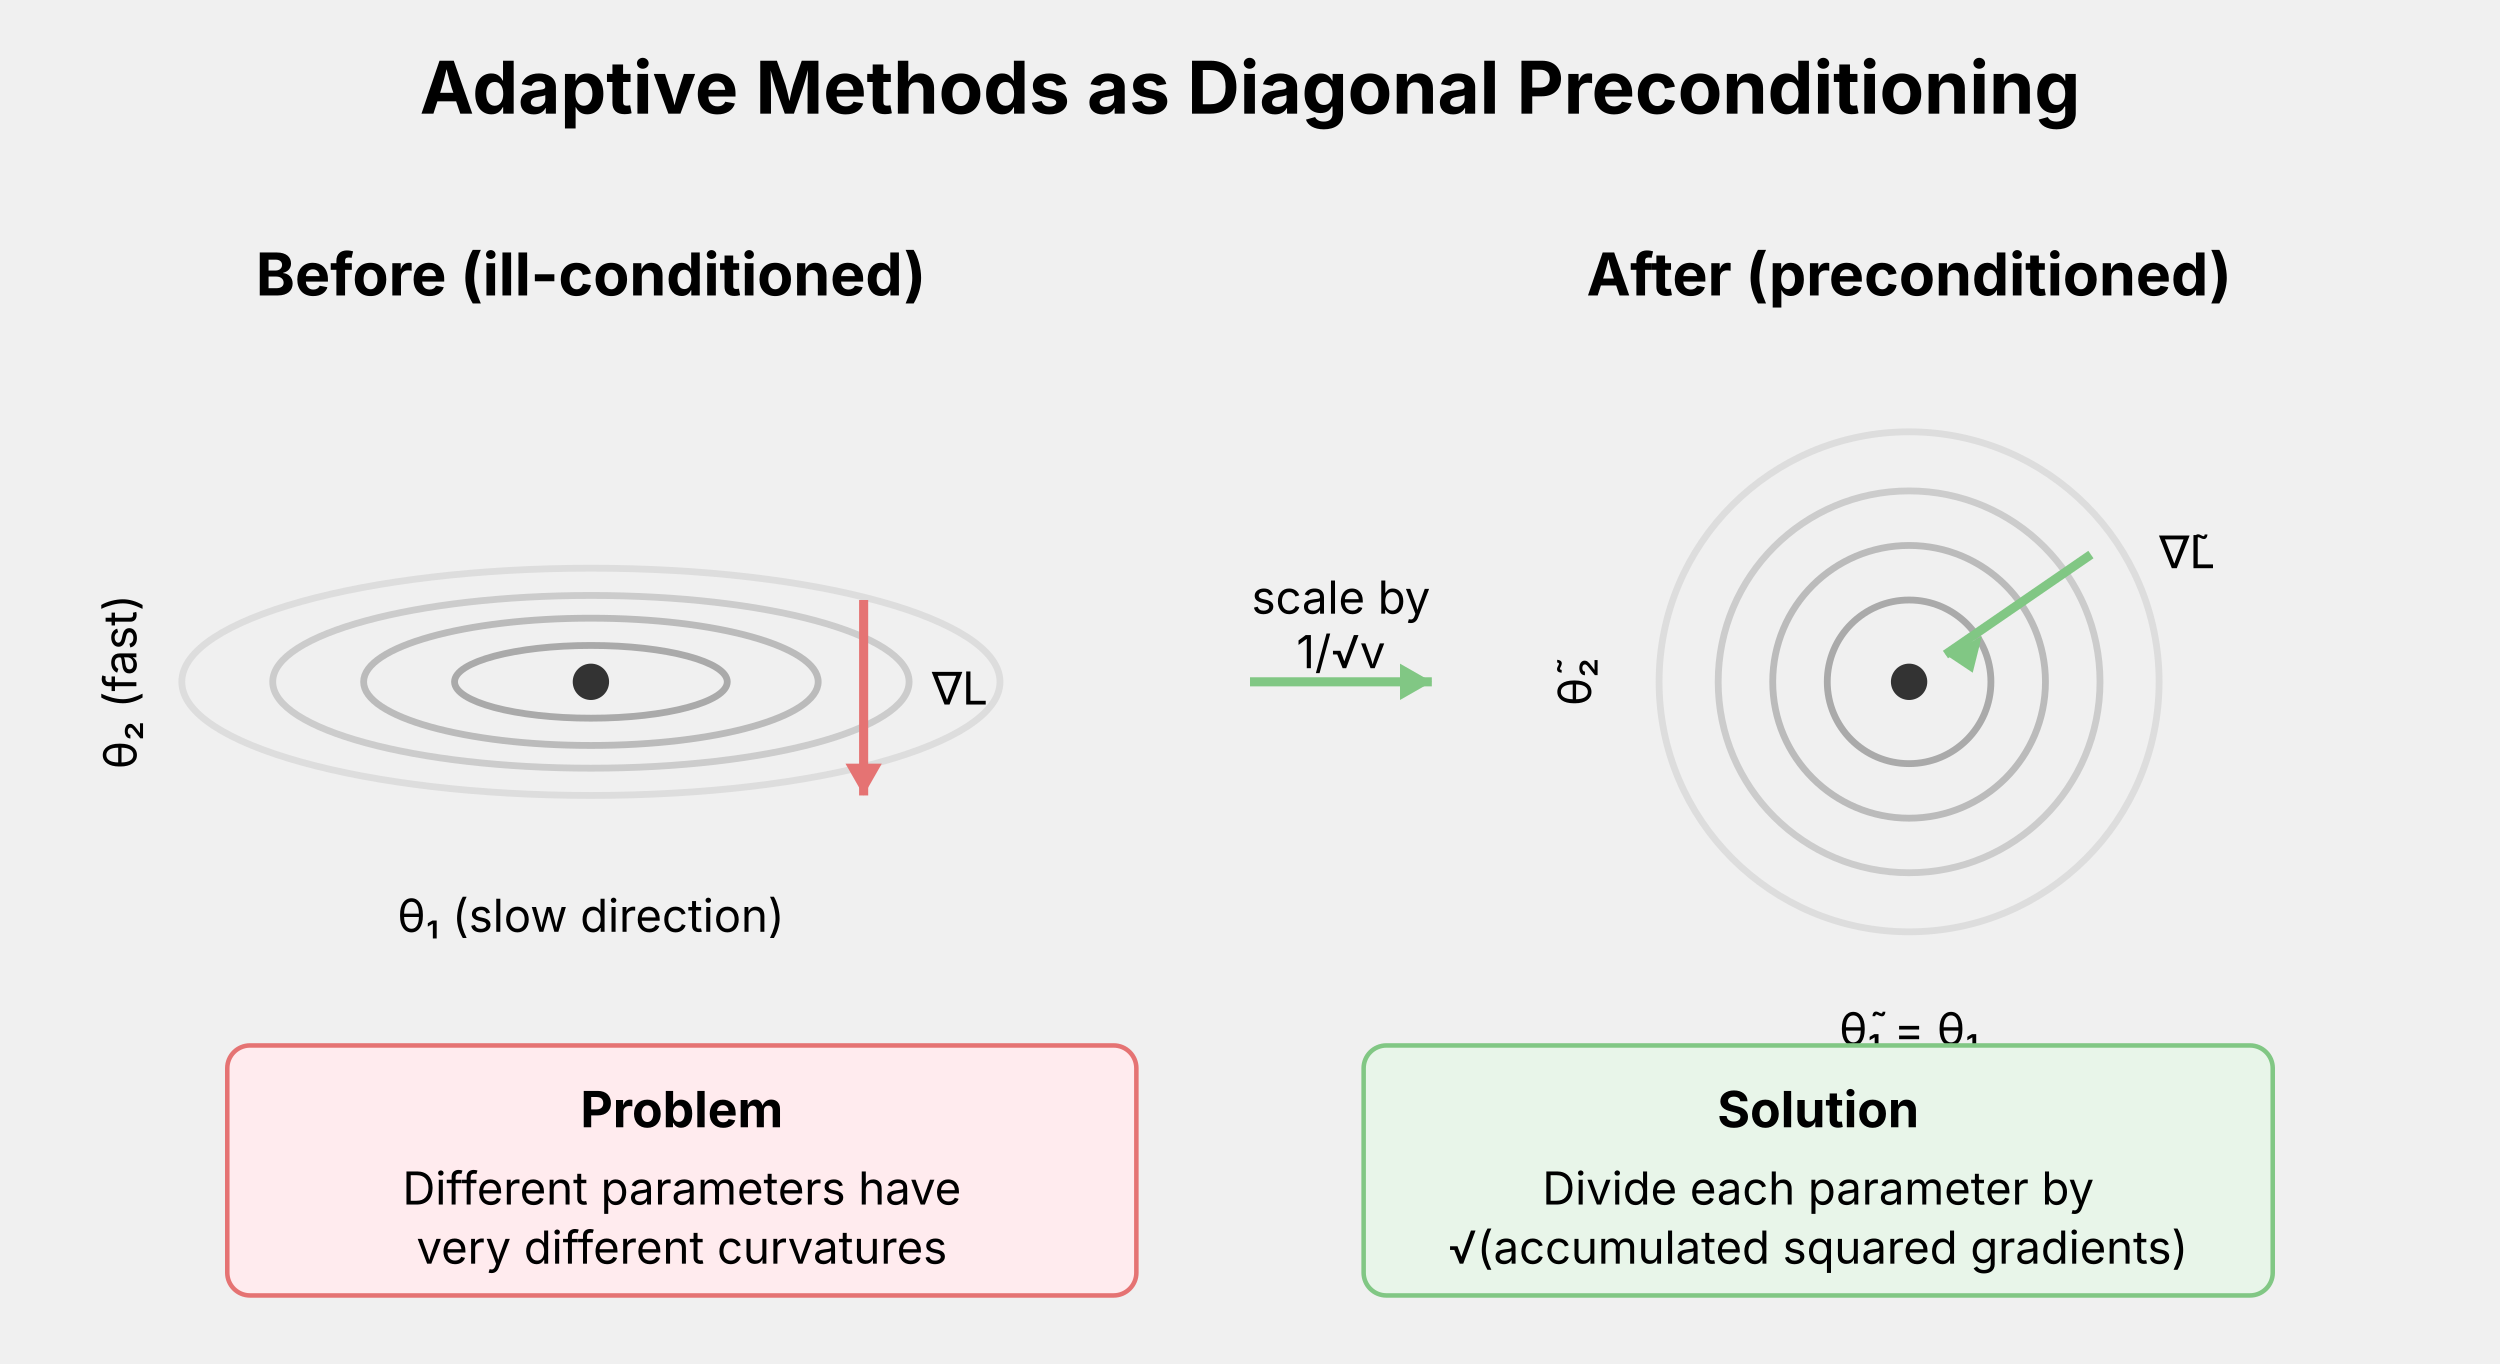
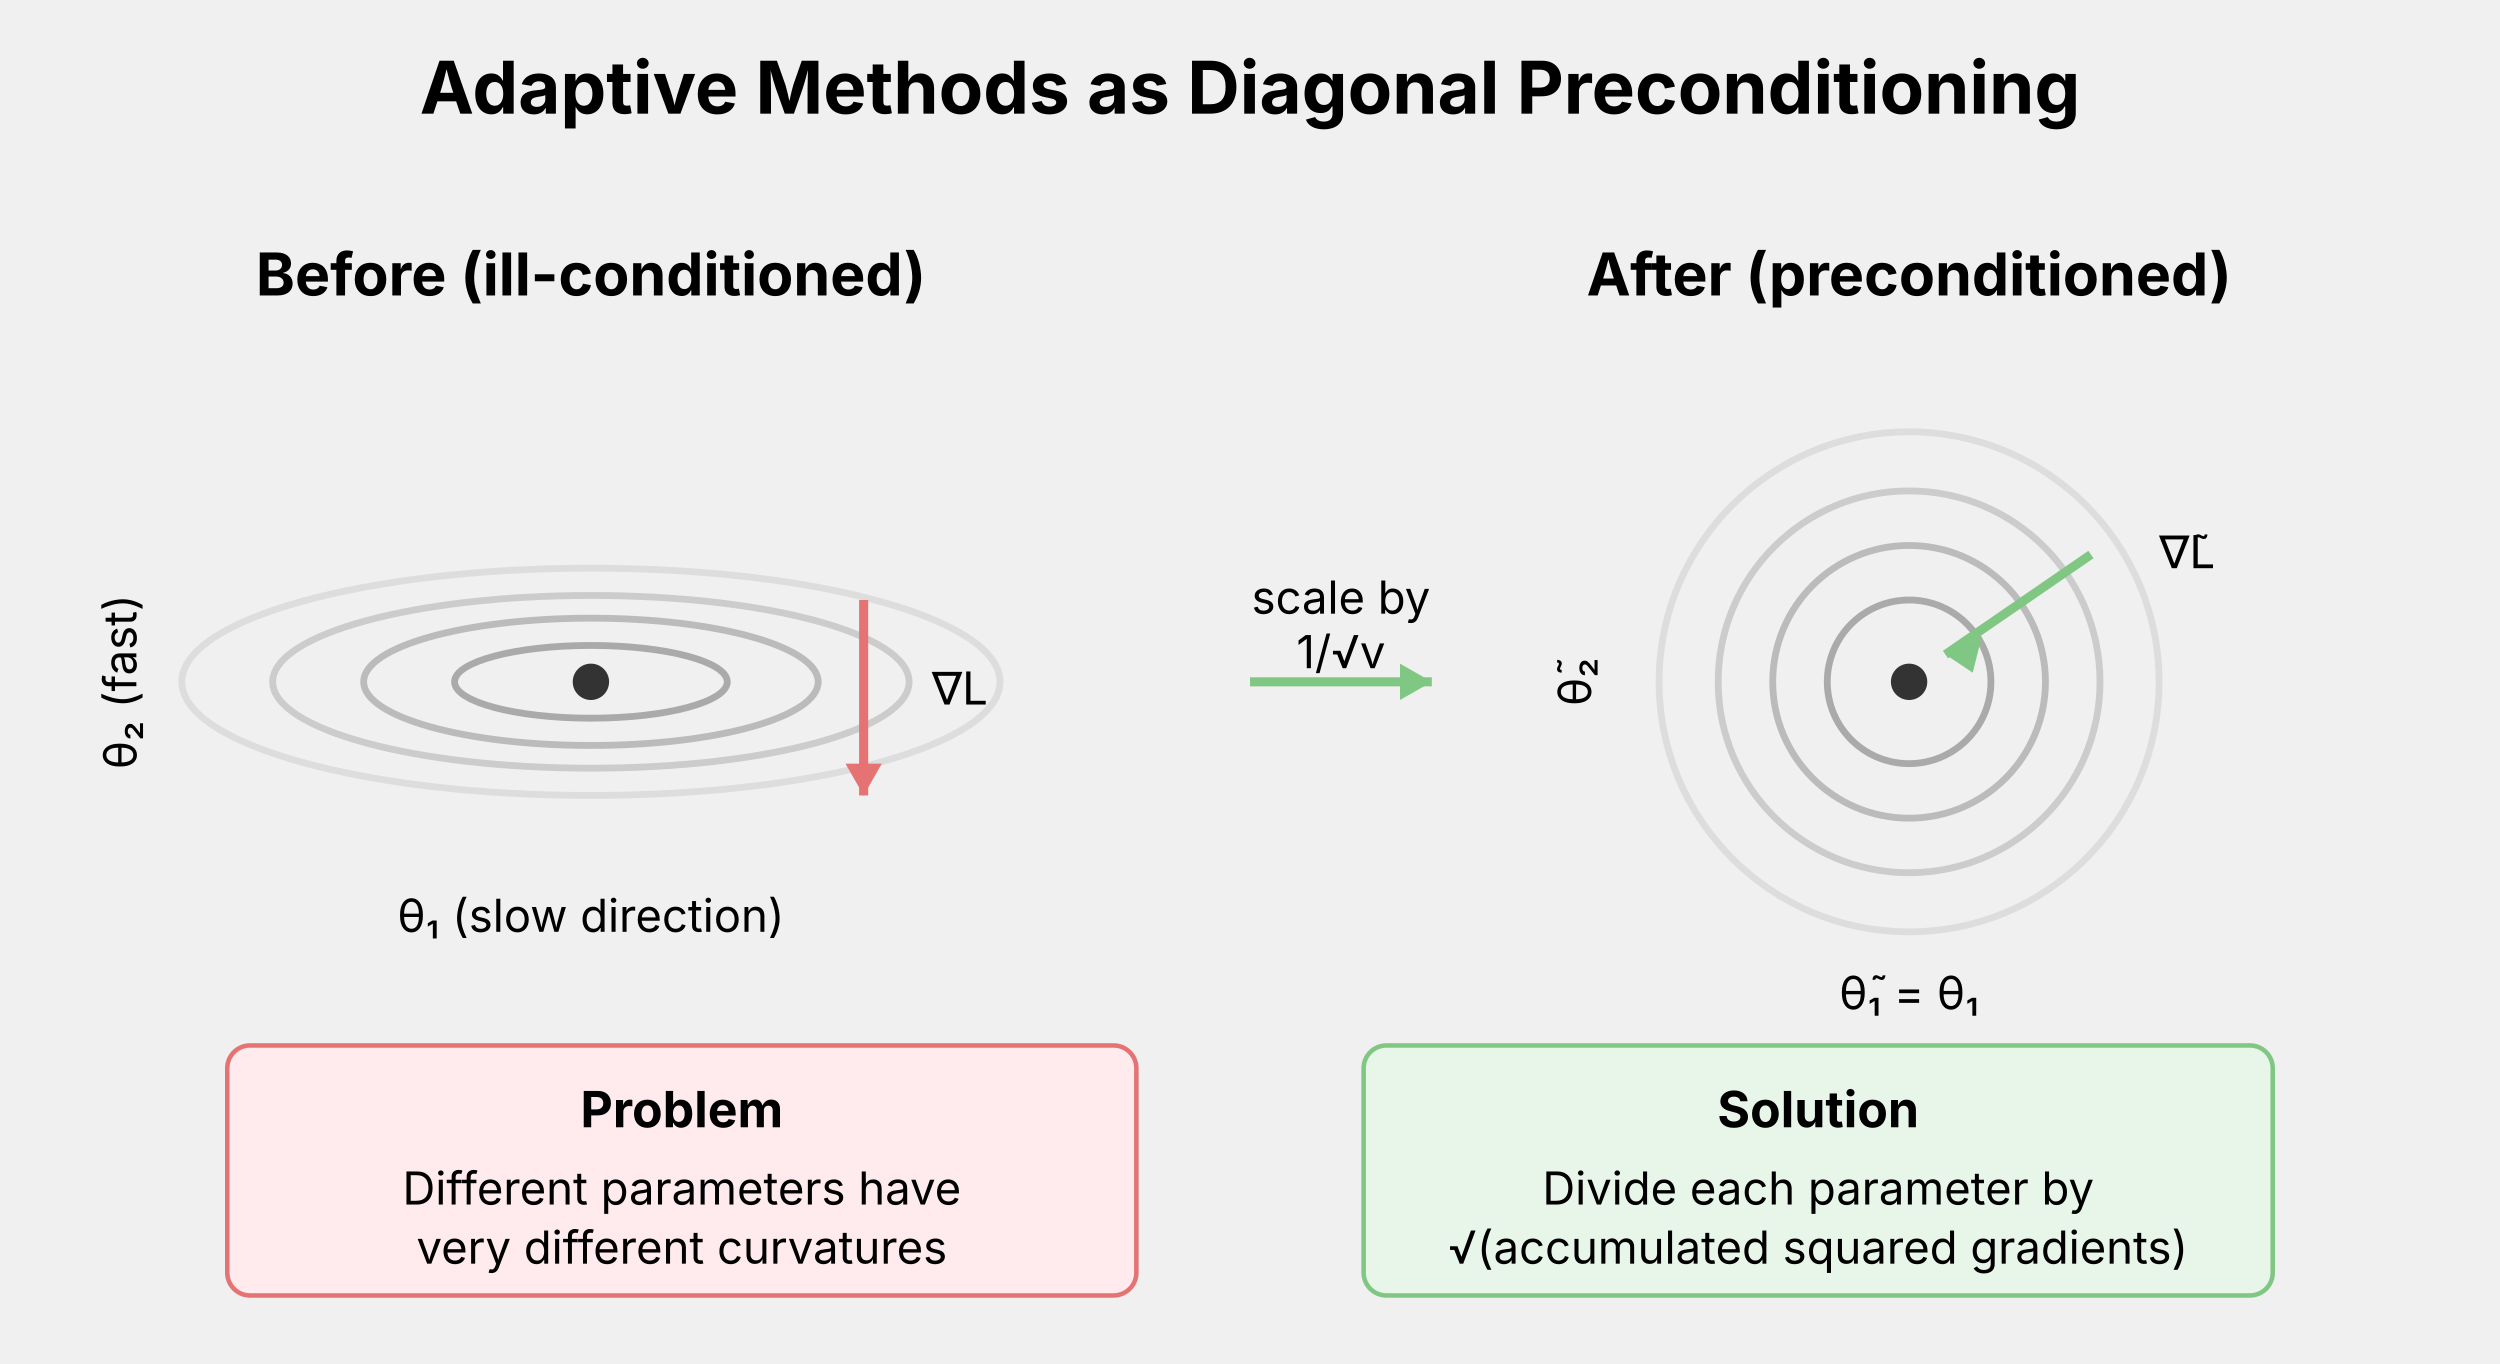
<svg xmlns="http://www.w3.org/2000/svg" viewBox="0 0 550 300">
  <style>
    /* Light mode (default) */
    text { fill: #000000; }
    .label-text { fill: #666666; }

    /* Dark mode */

    /* Background colors */
    .bg-green-light { fill: #E8F5E9; }
    .bg-red-light { fill: #FFEBEE; }
    @media (prefers-color-scheme: dark) {
      text { fill: #ffffff; }
      .label-text { fill: #cccccc; }

      text[fill="#000"], text[fill="#000000"], text[fill="#333"], text[fill="#666"] {
        fill: #ffffff;
      }
      text[fill="#fff"], text[fill="#ffffff"], text[fill="white"] {
        fill: #ffffff;
      }
      text[fill="#E57373"] { fill: #ef5350; }
      text[fill="#81C784"] { fill: #66bb6a; }
      text[fill="#FFB74D"] { fill: #ffa726; }
      text[fill="#4A90A4"] { fill: #4fc3f7; }
      .bg-green-light { fill: #1b5e20; }
      .bg-red-light { fill: #b71c1c; }
    }
  </style>
  <text x="275" y="25" text-anchor="middle" font-family="system-ui, -apple-system, sans-serif" font-size="16" font-weight="bold" fill="#333">Adaptive Methods as Diagonal Preconditioning</text>
  <g transform="translate(130, 150)">
    <text x="0" y="-85" text-anchor="middle" font-family="system-ui, -apple-system, sans-serif" font-size="13" font-weight="bold" fill="#333">Before (ill-conditioned)</text>
    <ellipse cx="0" cy="0" rx="90" ry="25" fill="none" stroke="#ddd" stroke-width="1.5" />
    <ellipse cx="0" cy="0" rx="70" ry="19" fill="none" stroke="#ccc" stroke-width="1.5" />
    <ellipse cx="0" cy="0" rx="50" ry="14" fill="none" stroke="#bbb" stroke-width="1.5" />
    <ellipse cx="0" cy="0" rx="30" ry="8" fill="none" stroke="#aaa" stroke-width="1.5" />
    <circle cx="0" cy="0" r="4" fill="#333" />
    <line x1="60" y1="-18" x2="60" y2="25" stroke="#E57373" stroke-width="2" />
    <polygon points="60,25 56,18 64,18" fill="#E57373" />
    <text x="75" y="5" font-family="system-ui, -apple-system, sans-serif" font-size="10" fill="#E57373">∇L</text>
    <text x="0" y="55" text-anchor="middle" font-family="system-ui, -apple-system, sans-serif" font-size="10" fill="#666">θ₁ (slow direction)</text>
    <text x="-100" y="0" text-anchor="middle" font-family="system-ui, -apple-system, sans-serif" font-size="10" fill="#666" transform="rotate(-90, -100, 0)">θ₂ (fast)</text>
  </g>
  <g transform="translate(275, 150)">
    <line x1="0" y1="0" x2="40" y2="0" stroke="#81C784" stroke-width="2" />
    <polygon points="40,0 33,-4 33,4" fill="#81C784" />
    <text x="20" y="-15" text-anchor="middle" font-family="system-ui, -apple-system, sans-serif" font-size="10" fill="#81C784">scale by</text>
    <text x="20" y="-3" text-anchor="middle" font-family="system-ui, -apple-system, sans-serif" font-size="10" fill="#81C784">1/√v</text>
  </g>
  <g transform="translate(420, 150)">
    <text x="0" y="-85" text-anchor="middle" font-family="system-ui, -apple-system, sans-serif" font-size="13" font-weight="bold" fill="#333">After (preconditioned)</text>
    <circle cx="0" cy="0" r="55" fill="none" stroke="#ddd" stroke-width="1.5" />
    <circle cx="0" cy="0" r="42" fill="none" stroke="#ccc" stroke-width="1.5" />
    <circle cx="0" cy="0" r="30" fill="none" stroke="#bbb" stroke-width="1.5" />
    <circle cx="0" cy="0" r="18" fill="none" stroke="#aaa" stroke-width="1.5" />
    <circle cx="0" cy="0" r="4" fill="#333" />
    <line x1="40" y1="-28" x2="8" y2="-6" stroke="#81C784" stroke-width="2" />
    <polygon points="8,-6 16,-10 14,-2" fill="#81C784" />
    <text x="55" y="-25" font-family="system-ui, -apple-system, sans-serif" font-size="10" fill="#81C784">∇̃L</text>
-     <text x="0" y="80" text-anchor="middle" font-family="system-ui, -apple-system, sans-serif" font-size="10" fill="#666">θ̃₁ = θ₁</text>
+     <text x="0" y="72" text-anchor="middle" font-family="system-ui, -apple-system, sans-serif" font-size="10" fill="#666">θ̃₁ = θ₁</text>
    <text x="-70" y="0" text-anchor="middle" font-family="system-ui, -apple-system, sans-serif" font-size="10" fill="#666" transform="rotate(-90, -70, 0)">θ̃₂</text>
  </g>
  <g transform="translate(50, 230)">
    <rect x="0" y="0" width="200" height="55" class="bg-red-light" stroke="#E57373" stroke-width="1" rx="5" />
    <text x="100" y="18" text-anchor="middle" font-family="system-ui, -apple-system, sans-serif" font-size="11" font-weight="bold" fill="#E57373">Problem</text>
    <text x="100" y="35" text-anchor="middle" font-family="system-ui, -apple-system, sans-serif" font-size="10" fill="#333">Different parameters have</text>
    <text x="100" y="48" text-anchor="middle" font-family="system-ui, -apple-system, sans-serif" font-size="10" fill="#333">very different curvatures</text>
  </g>
  <g transform="translate(300, 230)">
    <rect x="0" y="0" width="200" height="55" class="bg-green-light" stroke="#81C784" stroke-width="1" rx="5" />
    <text x="100" y="18" text-anchor="middle" font-family="system-ui, -apple-system, sans-serif" font-size="11" font-weight="bold" fill="#81C784">Solution</text>
    <text x="100" y="35" text-anchor="middle" font-family="system-ui, -apple-system, sans-serif" font-size="10" fill="#333">Divide each parameter by</text>
    <text x="100" y="48" text-anchor="middle" font-family="system-ui, -apple-system, sans-serif" font-size="10" fill="#333">√(accumulated squared gradients)</text>
  </g>
</svg>
